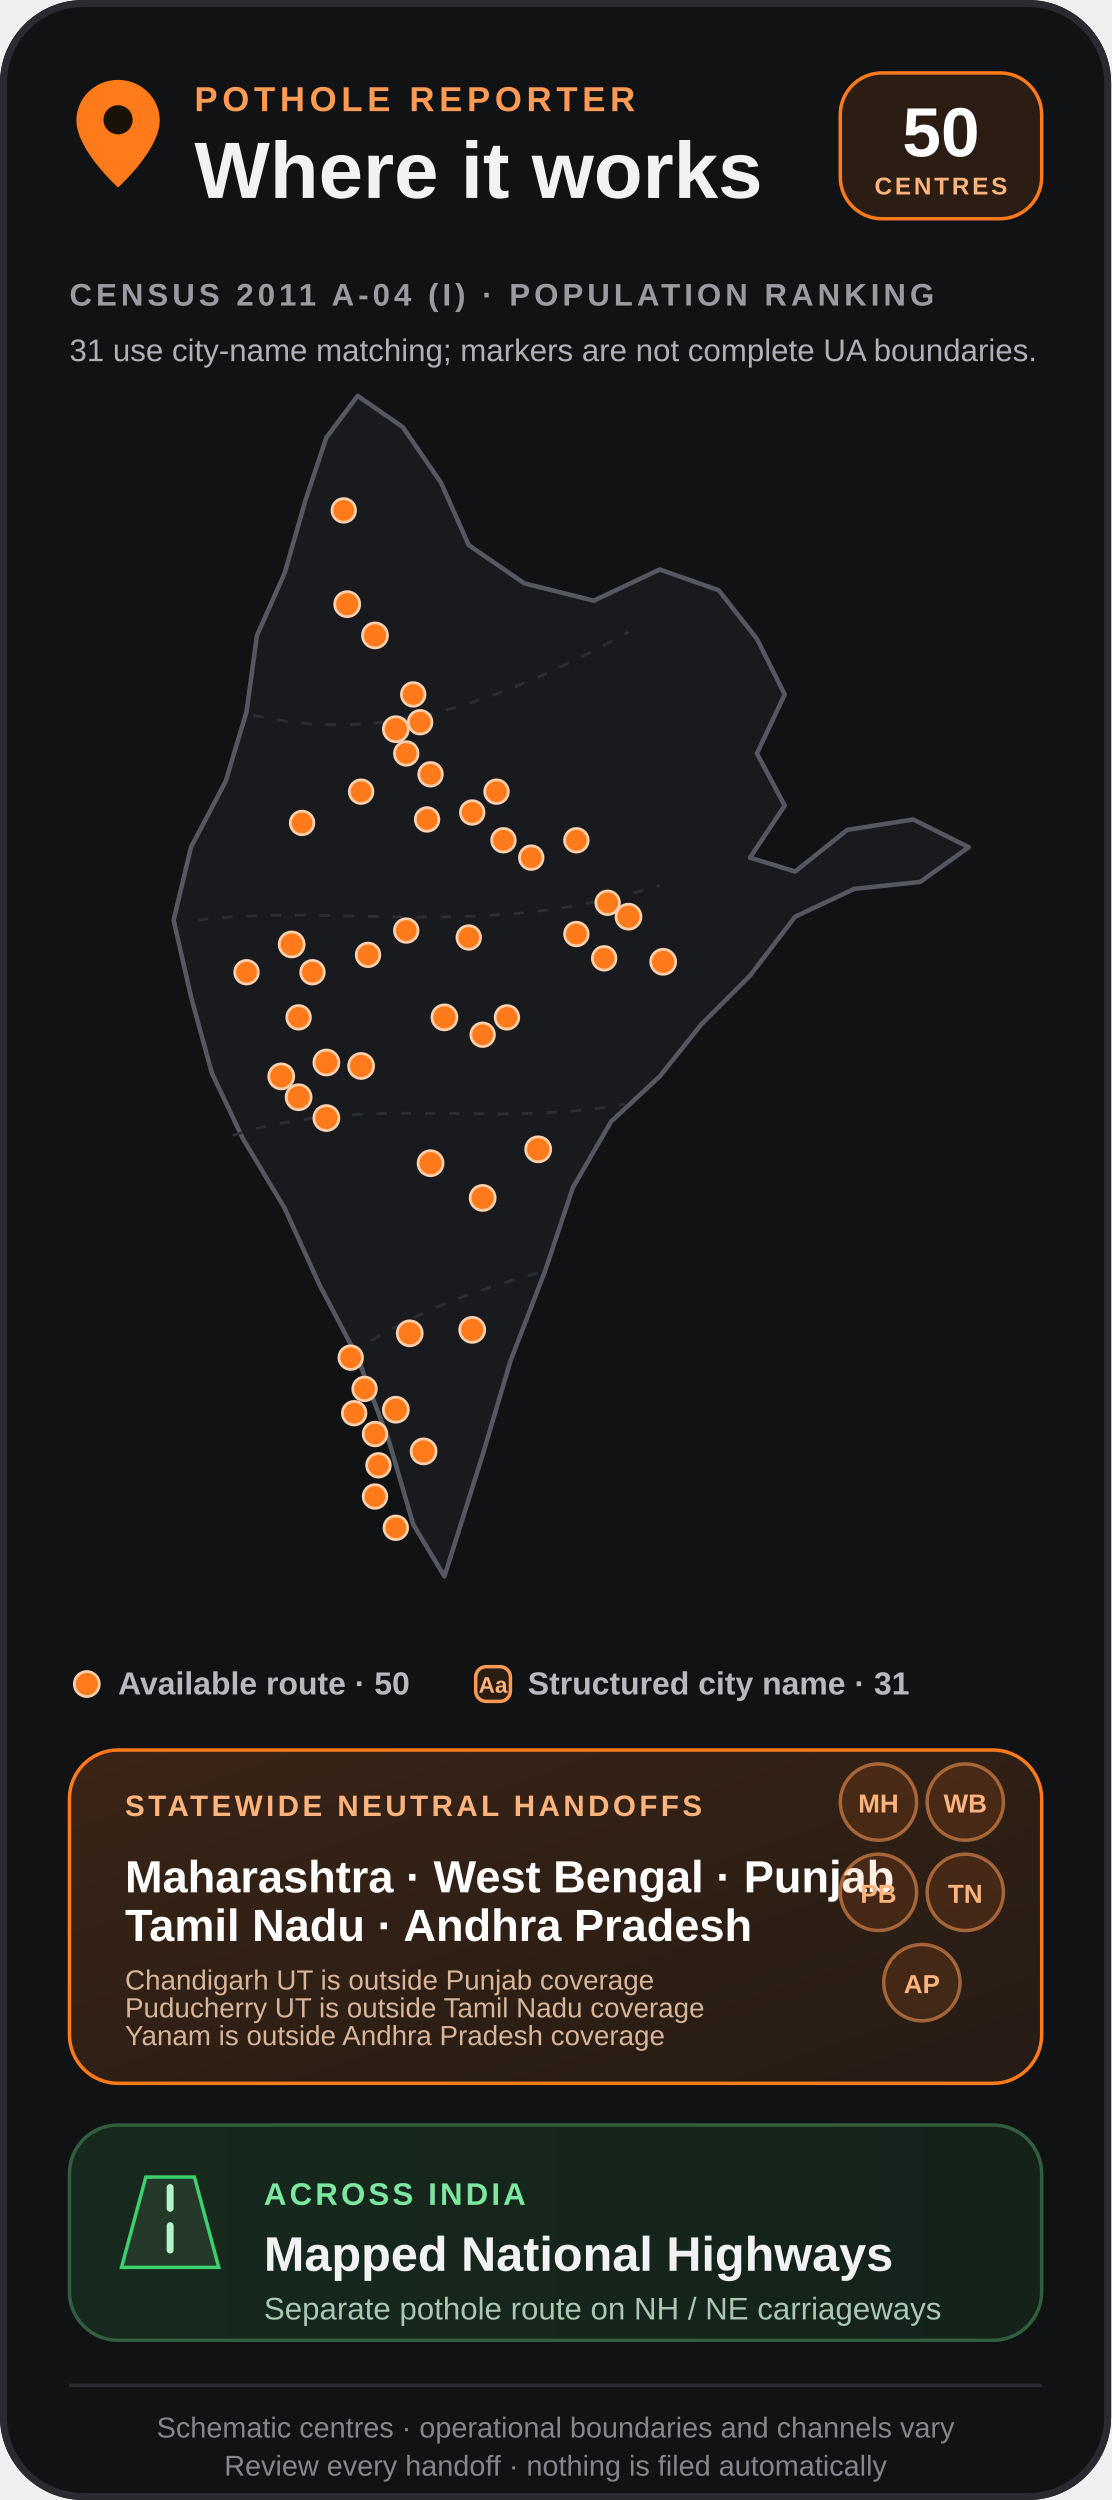
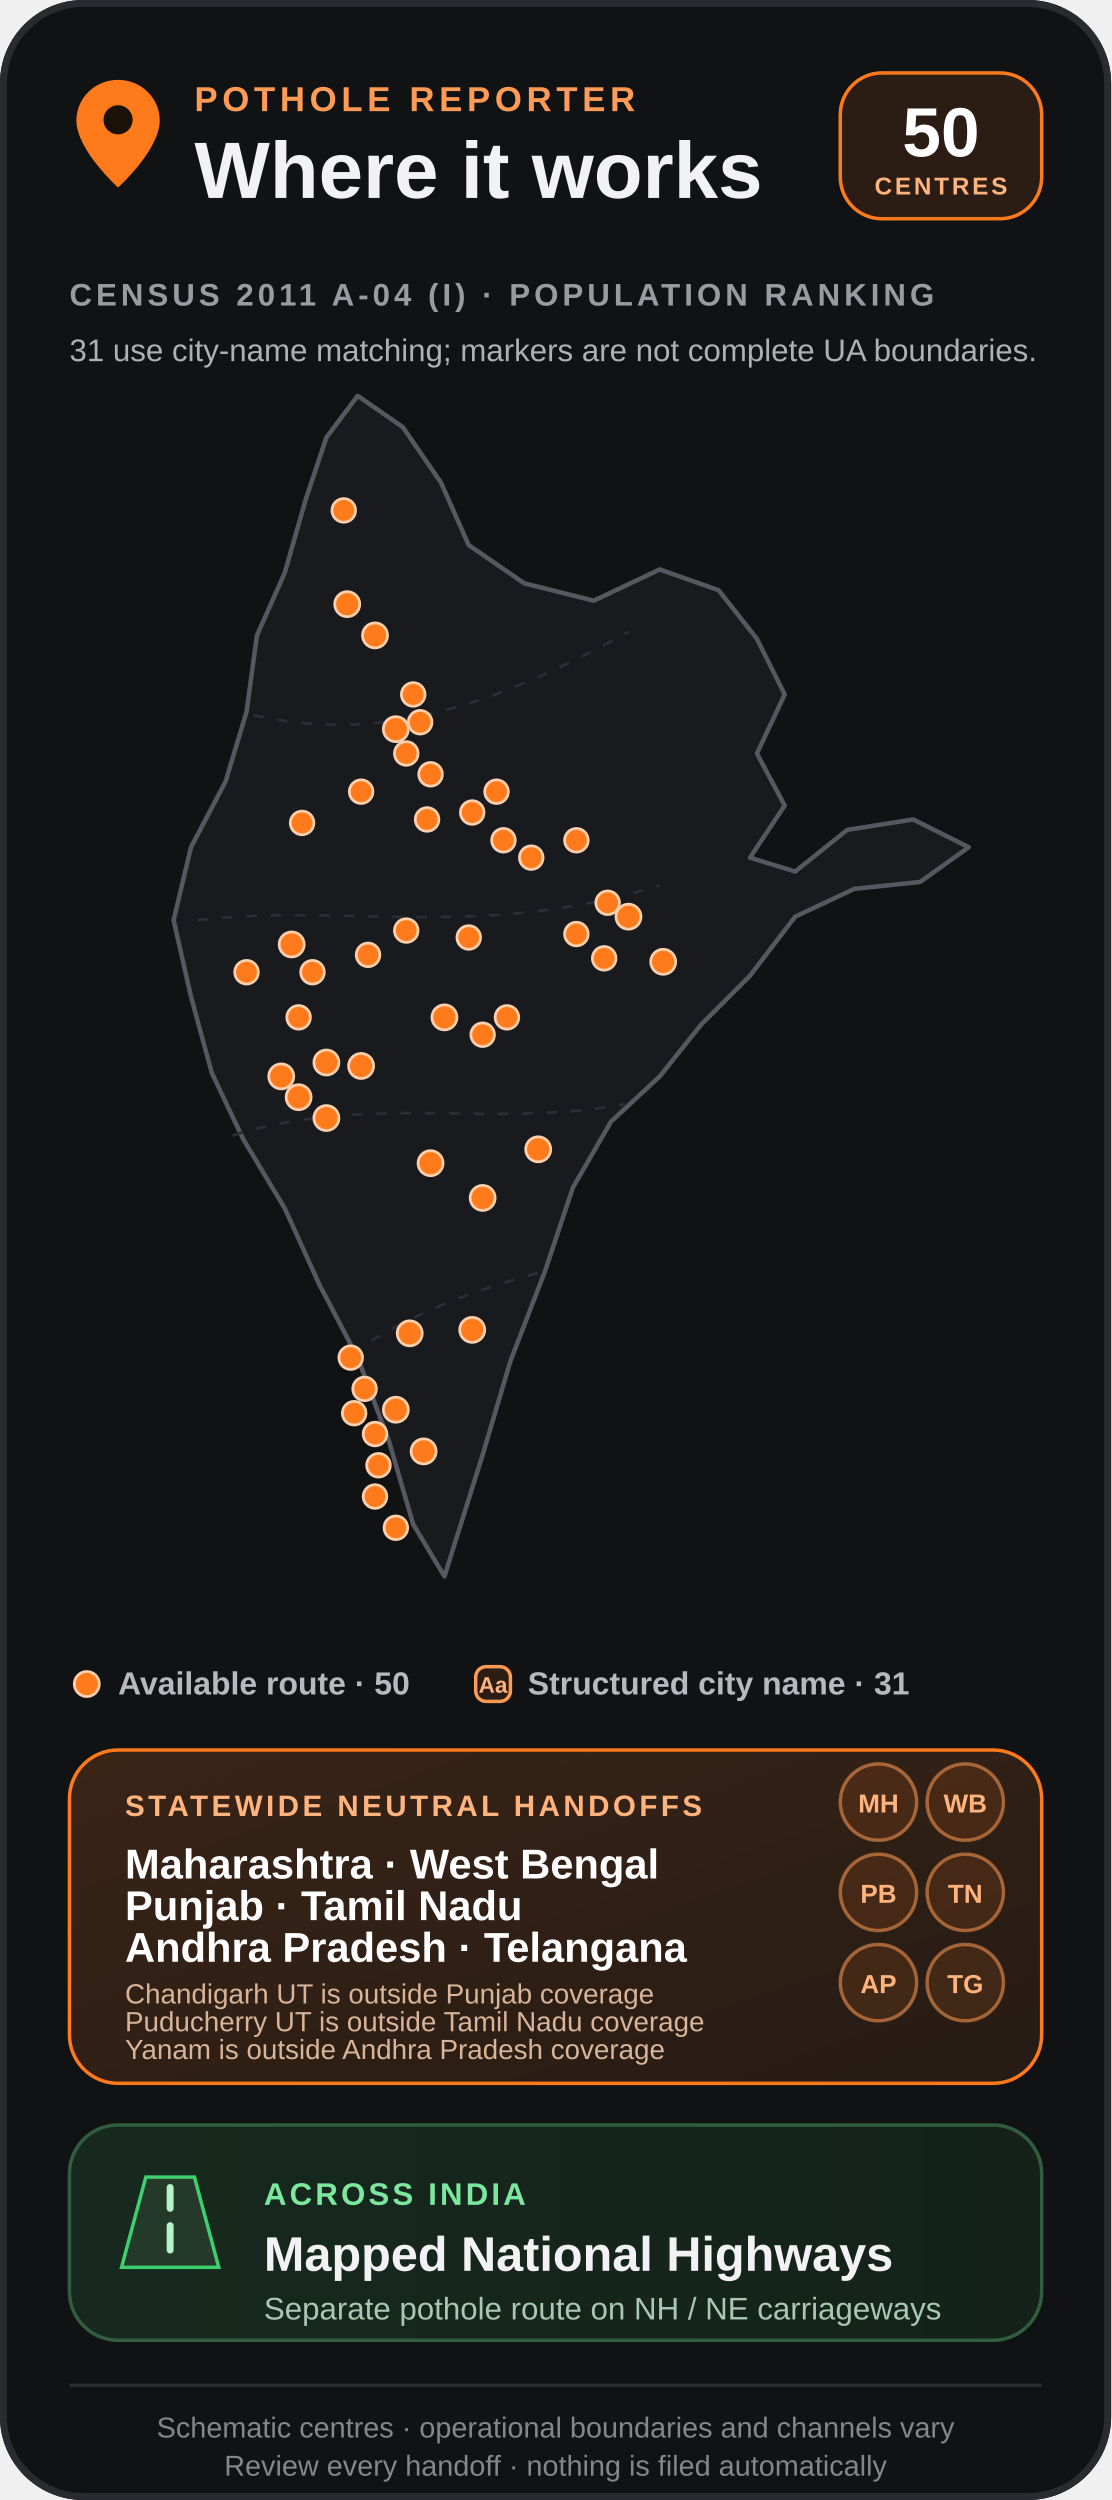
<svg xmlns="http://www.w3.org/2000/svg" width="320" height="720" viewBox="0 0 320 720" role="img" aria-labelledby="title description">
  <defs>
    <linearGradient id="state-card" x1="0" y1="0" x2="1" y2="1">
      <stop offset="0" stop-color="#3a2416" />
      <stop offset="1" stop-color="#251b15" />
    </linearGradient>
    <linearGradient id="road-card" x1="0" y1="0" x2="1" y2="0">
      <stop offset="0" stop-color="#17291e" />
      <stop offset="1" stop-color="#14221a" />
    </linearGradient>
    <style>
      text { font-family: -apple-system, BlinkMacSystemFont, "Segoe UI", Arial, sans-serif; }
      .eyebrow { fill: #ff9b54; font-size: 10px; font-weight: 700; letter-spacing: 1.35px; }
      .heading { fill: #f2f2f4; font-size: 23px; font-weight: 750; }
      .section { fill: #9a9ba1; font-size: 9px; font-weight: 700; letter-spacing: 1.15px; }
      .map-outline { fill: #181a1e; stroke: #555860; stroke-width: 1.3; stroke-linejoin: round; }
      .map-inner { fill: none; stroke: #2b2e34; stroke-width: 0.8; stroke-dasharray: 3 4; }
      .marker circle { vector-effect: non-scaling-stroke; }
      .marker.available circle { fill: #ff7a1a; stroke: #ffd0ae; stroke-width: 0.8; }
      .legend { fill: #b7b9bf; font-size: 9.2px; font-weight: 600; }
      .small { fill: #aeb0b6; font-size: 9px; font-weight: 500; }
    </style>
  </defs>
  <rect width="320" height="720" rx="24" fill="#111214" />
  <rect x="1" y="1" width="318" height="718" rx="23" fill="none" stroke="#2a2b30" stroke-width="2" />
  <g transform="translate(22 23)">
    <path d="M12 0C5.4 0 0 5.2 0 11.7 0 20.2 12 31 12 31s12-10.8 12-19.3C24 5.2 18.6 0 12 0Z" fill="#ff7a1a" />
    <circle cx="12" cy="11.5" r="4.2" fill="#1a1206" />
  </g>
  <text x="56" y="32" class="eyebrow">POTHOLE REPORTER</text>
  <text x="56" y="57" class="heading">Where it works</text>
  <g transform="translate(242 21)">
    <rect width="58" height="42" rx="12" fill="#2b1d14" stroke="#ff7a1a" />
    <text x="29" y="24" text-anchor="middle" fill="#ffffff" font-size="20" font-weight="800">50</text>
    <text x="29" y="35" text-anchor="middle" fill="#ffb37d" font-size="7" font-weight="800" letter-spacing="0.8">CENTRES</text>
  </g>
  <text x="20" y="88" class="section">CENSUS 2011 A-04 (I) · POPULATION RANKING</text>
  <text x="20" y="104" class="small">31 use city-name matching; markers are not complete UA boundaries.</text>
  <g aria-label="Schematic map of India" transform="translate(0 40)">
    <path class="map-outline" d="M103 74 116 83 127 99 135 117 151 128 171 133 190 124 207 130 218 144 226 160 218 177 226 192 216 207 229 211 244 199 263 196 279 204 265 214 246 216 229 224 216 241 202 255 190 270 176 283 165 302 157 326 147 352 139 379 128 414 119 399 112 375 103 351 92 330 82 308 70 288 61 269 55 247 50 225 55 204 65 185 71 165 74 143 82 125 88 104 94 86Z" />
    <path class="map-inner" d="M73 166C109 174 141 164 181 142M57 225C99 220 138 231 190 215M67 287C105 275 142 285 180 278M101 350C120 337 139 331 157 326" />
    <g class="marker available" data-city-rank="1" data-city-id="mumbai" transform="translate(86 276)">
      <circle r="3.6" />
    </g>
    <g class="marker available" data-city-rank="2" data-city-id="delhi" transform="translate(114 170)">
      <circle r="3.6" />
    </g>
    <g class="marker available" data-city-rank="3" data-city-id="kolkata" transform="translate(191 237)">
      <circle r="3.6" />
    </g>
    <g class="marker available" data-city-rank="4" data-city-id="chennai" transform="translate(136 343)">
      <circle r="3.6" />
    </g>
    <g class="marker available" data-city-rank="5" data-city-id="bengaluru" transform="translate(118 344)">
      <circle r="3.6" />
    </g>
    <g class="marker available" data-city-rank="6" data-city-id="hyderabad" transform="translate(124 295)">
      <circle r="3.6" />
    </g>
    <g class="marker available" data-city-rank="7" data-city-id="ahmedabad" transform="translate(84 232)">
      <circle r="3.6" />
    </g>
    <g class="marker available" data-city-rank="8" data-city-id="pune" transform="translate(94 282)">
      <circle r="3.6" />
    </g>
    <g class="marker available" data-city-rank="9" data-city-id="surat" transform="translate(86 253)">
      <circle r="3.4" />
    </g>
    <g class="marker available" data-city-rank="10" data-city-id="jaipur" transform="translate(104 188)">
      <circle r="3.4" />
    </g>
    <g class="marker available" data-city-rank="11" data-city-id="kanpur" transform="translate(136 194)">
      <circle r="3.4" />
    </g>
    <g class="marker available" data-city-rank="12" data-city-id="lucknow" transform="translate(143 188)">
      <circle r="3.4" />
    </g>
    <g class="marker available" data-city-rank="13" data-city-id="nagpur" transform="translate(128 253)">
      <circle r="3.6" />
    </g>
    <g class="marker available" data-city-rank="14" data-city-id="ghaziabad" transform="translate(121 168)">
      <circle r="3.4" />
    </g>
    <g class="marker available" data-city-rank="15" data-city-id="indore" transform="translate(106 235)">
      <circle r="3.4" />
    </g>
    <g class="marker available" data-city-rank="16" data-city-id="coimbatore" transform="translate(114 366)">
      <circle r="3.6" />
    </g>
    <g class="marker available" data-city-rank="17" data-city-id="kochi" transform="translate(109 382)">
      <circle r="3.4" />
    </g>
    <g class="marker available" data-city-rank="18" data-city-id="patna" transform="translate(166 202)">
      <circle r="3.4" />
    </g>
    <g class="marker available" data-city-rank="19" data-city-id="kozhikode" transform="translate(105 360)">
      <circle r="3.4" />
    </g>
    <g class="marker available" data-city-rank="20" data-city-id="bhopal" transform="translate(117 228)">
      <circle r="3.4" />
    </g>
    <g class="marker available" data-city-rank="21" data-city-id="thrissur" transform="translate(108 373)">
      <circle r="3.4" />
    </g>
    <g class="marker available" data-city-rank="22" data-city-id="vadodara" transform="translate(90 240)">
      <circle r="3.4" />
    </g>
    <g class="marker available" data-city-rank="23" data-city-id="agra" transform="translate(124 183)">
      <circle r="3.4" />
    </g>
    <g class="marker available" data-city-rank="24" data-city-id="visakhapatnam" transform="translate(155 291)">
      <circle r="3.6" />
    </g>
    <g class="marker available" data-city-rank="25" data-city-id="malappuram" transform="translate(102 367)">
      <circle r="3.4" />
    </g>
    <g class="marker available" data-city-rank="26" data-city-id="thiruvananthapuram" transform="translate(114 400)">
      <circle r="3.4" />
    </g>
    <g class="marker available" data-city-rank="27" data-city-id="kannur" transform="translate(101 351)">
      <circle r="3.4" />
    </g>
    <g class="marker available" data-city-rank="28" data-city-id="ludhiana" transform="translate(108 143)">
      <circle r="3.6" />
    </g>
    <g class="marker available" data-city-rank="29" data-city-id="nashik" transform="translate(94 266)">
      <circle r="3.6" />
    </g>
    <g class="marker available" data-city-rank="30" data-city-id="vijayawada" transform="translate(139 305)">
      <circle r="3.6" />
    </g>
    <g class="marker available" data-city-rank="31" data-city-id="madurai" transform="translate(122 378)">
      <circle r="3.6" />
    </g>
    <g class="marker available" data-city-rank="32" data-city-id="varanasi" transform="translate(153 207)">
      <circle r="3.4" />
    </g>
    <g class="marker available" data-city-rank="33" data-city-id="meerut" transform="translate(119 160)">
      <circle r="3.4" />
    </g>
    <g class="marker available" data-city-rank="34" data-city-id="faridabad" transform="translate(117 177)">
      <circle r="3.4" />
    </g>
    <g class="marker available" data-city-rank="35" data-city-id="rajkot" transform="translate(71 240)">
      <circle r="3.4" />
    </g>
    <g class="marker available" data-city-rank="36" data-city-id="jamshedpur" transform="translate(174 236)">
      <circle r="3.4" />
    </g>
    <g class="marker available" data-city-rank="37" data-city-id="jabalpur" transform="translate(135 230)">
      <circle r="3.4" />
    </g>
    <g class="marker available" data-city-rank="38" data-city-id="srinagar" transform="translate(99 107)">
      <circle r="3.4" />
    </g>
    <g class="marker available" data-city-rank="39" data-city-id="asansol" transform="translate(181 224)">
      <circle r="3.6" />
    </g>
    <g class="marker available" data-city-rank="40" data-city-id="vasai-virar" transform="translate(81 270)">
      <circle r="3.6" />
    </g>
    <g class="marker available" data-city-rank="41" data-city-id="prayagraj" transform="translate(145 202)">
      <circle r="3.4" />
    </g>
    <g class="marker available" data-city-rank="42" data-city-id="dhanbad" transform="translate(175 220)">
      <circle r="3.4" />
    </g>
    <g class="marker available" data-city-rank="43" data-city-id="chhatrapati-sambhajinagar" transform="translate(104 267)">
      <circle r="3.6" />
    </g>
    <g class="marker available" data-city-rank="44" data-city-id="amritsar" transform="translate(100 134)">
      <circle r="3.6" />
    </g>
    <g class="marker available" data-city-rank="45" data-city-id="jodhpur" transform="translate(87 197)">
      <circle r="3.4" />
    </g>
    <g class="marker available" data-city-rank="46" data-city-id="ranchi" transform="translate(166 229)">
      <circle r="3.4" />
    </g>
    <g class="marker available" data-city-rank="47" data-city-id="raipur" transform="translate(146 253)">
      <circle r="3.4" />
    </g>
    <g class="marker available" data-city-rank="48" data-city-id="kollam" transform="translate(108 391)">
      <circle r="3.4" />
    </g>
    <g class="marker available" data-city-rank="49" data-city-id="gwalior" transform="translate(123 196)">
      <circle r="3.4" />
    </g>
    <g class="marker available" data-city-rank="50" data-city-id="durg-bhilai" transform="translate(139 258)">
      <circle r="3.4" />
    </g>
  </g>
  <g transform="translate(20 480)">
    <circle cx="5" cy="5" r="3.6" fill="#ff7a1a" stroke="#ffd0ae" stroke-width="0.8" />
    <text x="14" y="8" class="legend">Available route · 50</text>
    <rect x="117" y="0" width="10" height="10" rx="3" fill="#2b1d14" stroke="#ff9b54" />
    <text x="122" y="7.5" text-anchor="middle" fill="#ffb37d" font-size="6.5" font-weight="800">Aa</text>
    <text x="132" y="8" class="legend">Structured city name · 31</text>
  </g>
  <rect x="20" y="504" width="280" height="96" rx="14" fill="url(#state-card)" stroke="#ff7a1a" />
  <text x="36" y="523" fill="#ffb37d" font-size="8.5" font-weight="800" letter-spacing="1">STATEWIDE NEUTRAL HANDOFFS</text>
-   <text x="36" y="545" fill="#ffffff" font-size="13" font-weight="750">Maharashtra · West Bengal · Punjab</text>
-   <text x="36" y="559" fill="#ffffff" font-size="13" font-weight="750">Tamil Nadu · Andhra Pradesh</text>
-   <text x="36" y="573" fill="#d8b499" font-size="8">Chandigarh UT is outside Punjab coverage</text>
-   <text x="36" y="581" fill="#d8b499" font-size="8">Puducherry UT is outside Tamil Nadu coverage</text>
-   <text x="36" y="589" fill="#d8b499" font-size="8">Yanam is outside Andhra Pradesh coverage</text>
+   <text x="36" y="541" fill="#ffffff" font-size="12" font-weight="750">Maharashtra · West Bengal</text>
+   <text x="36" y="553" fill="#ffffff" font-size="12" font-weight="750">Punjab · Tamil Nadu</text>
+   <text x="36" y="565" fill="#ffffff" font-size="12" font-weight="750">Andhra Pradesh · Telangana</text>
+   <text x="36" y="577" fill="#d8b499" font-size="8">Chandigarh UT is outside Punjab coverage</text>
+   <text x="36" y="585" fill="#d8b499" font-size="8">Puducherry UT is outside Tamil Nadu coverage</text>
+   <text x="36" y="593" fill="#d8b499" font-size="8">Yanam is outside Andhra Pradesh coverage</text>
  <g transform="translate(253 519)">
    <circle cx="0" cy="0" r="11" fill="#ff7a1a" fill-opacity="0.12" stroke="#ff9b54" stroke-opacity="0.55" />
    <text x="0" y="3" text-anchor="middle" fill="#ffb37d" font-size="7.5" font-weight="800">MH</text>
    <circle cx="25" cy="0" r="11" fill="#ff7a1a" fill-opacity="0.12" stroke="#ff9b54" stroke-opacity="0.55" />
    <text x="25" y="3" text-anchor="middle" fill="#ffb37d" font-size="7.5" font-weight="800">WB</text>
    <circle cx="0" cy="26" r="11" fill="#ff7a1a" fill-opacity="0.12" stroke="#ff9b54" stroke-opacity="0.55" />
    <text x="0" y="29" text-anchor="middle" fill="#ffb37d" font-size="7.5" font-weight="800">PB</text>
    <circle cx="25" cy="26" r="11" fill="#ff7a1a" fill-opacity="0.12" stroke="#ff9b54" stroke-opacity="0.55" />
    <text x="25" y="29" text-anchor="middle" fill="#ffb37d" font-size="7.5" font-weight="800">TN</text>
-     <circle cx="12.5" cy="52" r="11" fill="#ff7a1a" fill-opacity="0.12" stroke="#ff9b54" stroke-opacity="0.55" />
-     <text x="12.5" y="55" text-anchor="middle" fill="#ffb37d" font-size="7.5" font-weight="800">AP</text>
+     <circle cx="0" cy="52" r="11" fill="#ff7a1a" fill-opacity="0.12" stroke="#ff9b54" stroke-opacity="0.55" />
+     <text x="0" y="55" text-anchor="middle" fill="#ffb37d" font-size="7.5" font-weight="800">AP</text>
+     <circle cx="25" cy="52" r="11" fill="#ff7a1a" fill-opacity="0.12" stroke="#ff9b54" stroke-opacity="0.55" />
+     <text x="25" y="55" text-anchor="middle" fill="#ffb37d" font-size="7.5" font-weight="800">TG</text>
  </g>
  <rect x="20" y="612" width="280" height="62" rx="14" fill="url(#road-card)" stroke="#315e3e" />
  <g transform="translate(35 627)">
    <path d="M0 26 7 0h14l7 26Z" fill="#25392b" stroke="#3ecf6f" />
    <path d="M14 3v6m0 5v7" stroke="#b4f3c8" stroke-width="2" stroke-linecap="round" />
  </g>
  <text x="76" y="635" fill="#7ce89f" font-size="9" font-weight="800" letter-spacing="0.9">ACROSS INDIA</text>
  <text x="76" y="654" fill="#f2f2f4" font-size="14" font-weight="750">Mapped National Highways</text>
  <text x="76" y="668" fill="#a9c7b2" font-size="9">Separate pothole route on NH / NE carriageways</text>
  <line x1="20" y1="687" x2="300" y2="687" stroke="#2a2b30" />
  <text x="160" y="702" text-anchor="middle" fill="#85868c" font-size="8.3">Schematic centres · operational boundaries and channels vary</text>
  <text x="160" y="713" text-anchor="middle" fill="#85868c" font-size="8.3">Review every handoff · nothing is filed automatically</text>
</svg>
